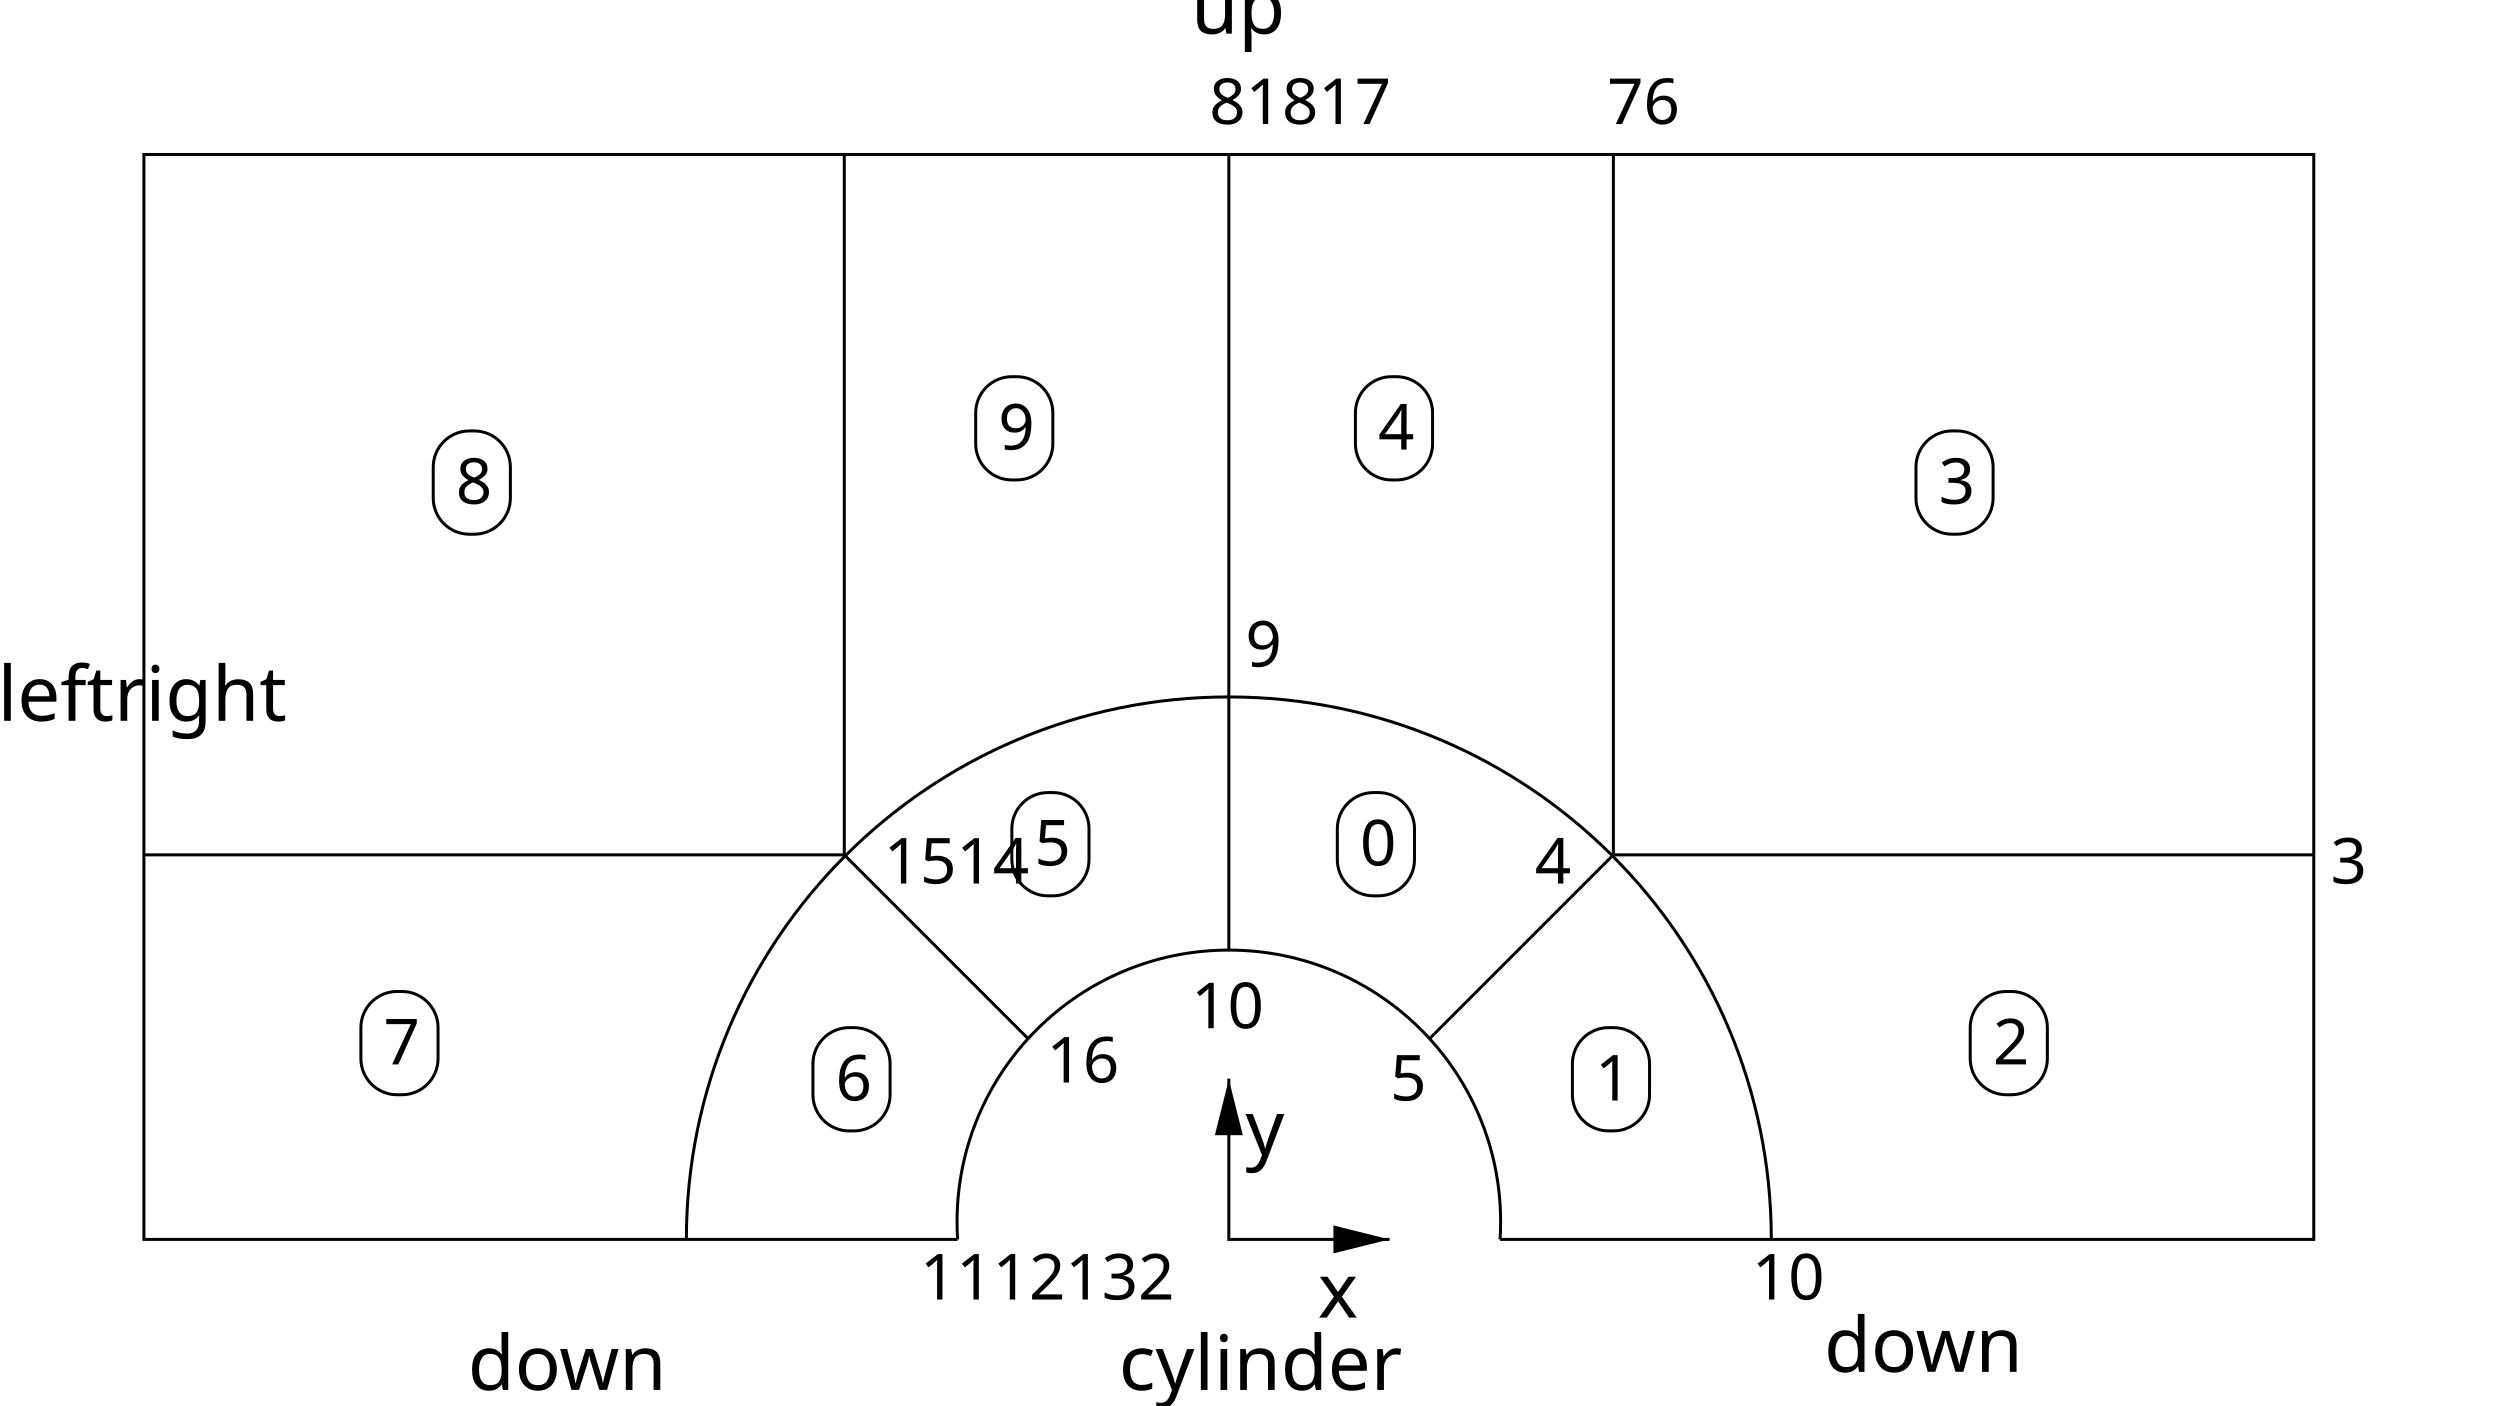
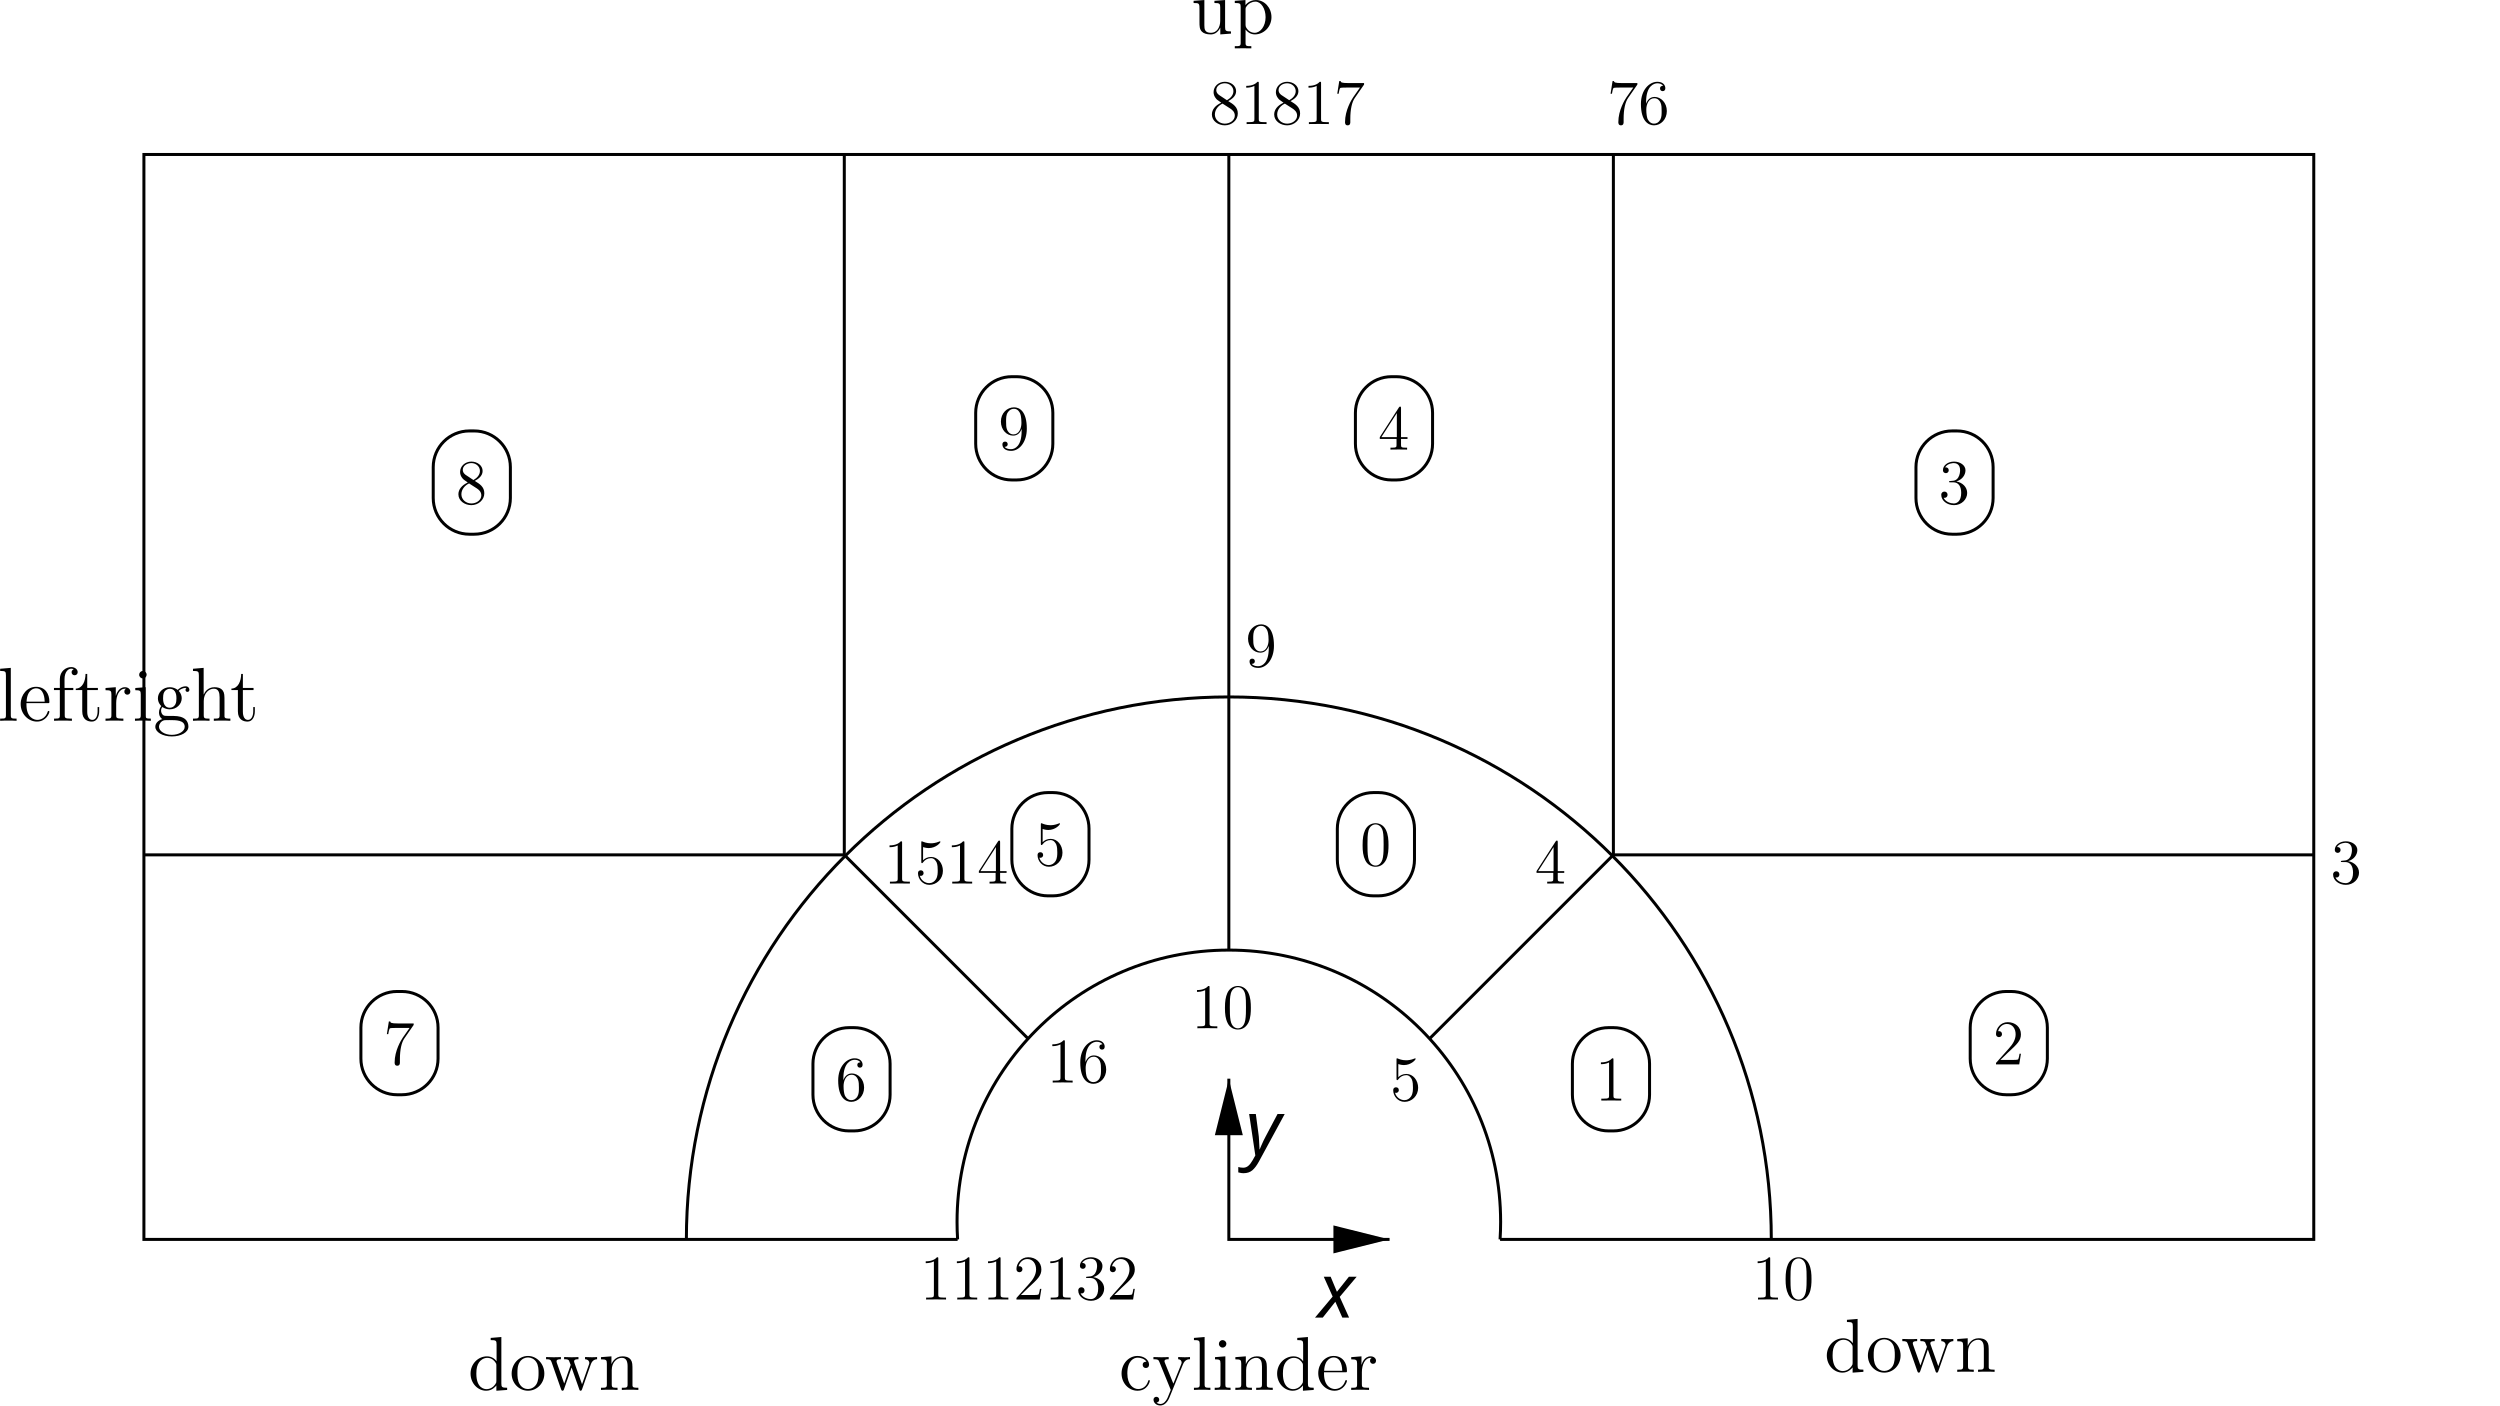
<svg xmlns="http://www.w3.org/2000/svg" id="svg2" version="1.1" width="489.874" height="275.409" xml:space="preserve">
  <defs id="defs6">
    <clipPath clipPathUnits="userSpaceOnUse" id="clipPath116">
      <path d="m 995.398,5611.17 0,-2240 3690.002,0 0,2240 -3690.002,0 z" id="path118" />
    </clipPath>
    <clipPath clipPathUnits="userSpaceOnUse" id="clipPath140">
      <path d="m 995.398,5611.17 0,-2240 3690.002,0 0,2240 -3690.002,0 z m 2191.412,-1988.9 0,37.8 -95.11,0 75.58,-18.9 -75.58,-18.9 95.11,0 z m -242.51,280.31 -37.8,0 0,-95.74 18.9,75.58 18.9,-75.58 0,95.74 z" clip-rule="evenodd" id="path142" />
    </clipPath>
    <clipPath clipPathUnits="userSpaceOnUse" id="clipPath150">
      <path d="m 995.398,5611.17 0,-2240 3690.002,0 0,2240 -3690.002,0 z" id="path152" />
    </clipPath>
  </defs>
  <g id="g10" transform="matrix(1.25,0,0,-1.25,-124.8846,698.0073)">
    <path id="path120" style="fill:none;stroke:#000000;stroke-width:0.472;stroke-linecap:butt;stroke-linejoin:miter;stroke-miterlimit:10;stroke-opacity:1;stroke-dasharray:none" d="m 250.022,364.114 c -0.059,0.915 -0.088,1.832 -0.088,2.749 0,23.531 19.075,42.607 42.606,42.607 23.531,0 42.606,-19.076 42.606,-42.607 0,-0.917 -0.029,-1.834 -0.088,-2.749" />
    <path id="path122" style="fill:none;stroke:#000000;stroke-width:0.472;stroke-linecap:butt;stroke-linejoin:miter;stroke-miterlimit:10;stroke-opacity:1;stroke-dasharray:none" d="m 207.504,364.117 c 0,46.964 38.072,85.037 85.036,85.037 46.964,0 85.037,-38.073 85.037,-85.037" />
    <path id="path124" style="fill:none;stroke:#000000;stroke-width:0.472;stroke-linecap:butt;stroke-linejoin:miter;stroke-miterlimit:10;stroke-opacity:1;stroke-dasharray:none" d="m 335.058,364.117 127.555,0 0,170.073 -340.146,0 0,-170.073 127.555,0" />
    <path id="path126" style="fill:none;stroke:#000000;stroke-width:0.472;stroke-linecap:butt;stroke-linejoin:miter;stroke-miterlimit:10;stroke-opacity:1;stroke-dasharray:none" d="m 292.54,409.47 0,124.72" />
    <path id="path128" style="fill:none;stroke:#000000;stroke-width:0.472;stroke-linecap:butt;stroke-linejoin:miter;stroke-miterlimit:10;stroke-opacity:1;stroke-dasharray:none" d="M 352.821,424.398 324.035,395.612" />
    <path id="path130" style="fill:none;stroke:#000000;stroke-width:0.472;stroke-linecap:butt;stroke-linejoin:miter;stroke-miterlimit:10;stroke-opacity:1;stroke-dasharray:none" d="m 462.613,424.398 -109.792,0 0,109.792" />
    <path id="path132" style="fill:none;stroke:#000000;stroke-width:0.472;stroke-linecap:butt;stroke-linejoin:miter;stroke-miterlimit:10;stroke-opacity:1;stroke-dasharray:none" d="m 122.467,424.398 109.792,0 0,109.792" />
    <path id="path134" style="fill:none;stroke:#000000;stroke-width:0.472;stroke-linecap:butt;stroke-linejoin:miter;stroke-miterlimit:10;stroke-opacity:1;stroke-dasharray:none" d="m 232.259,424.398 28.786,-28.786" />
    <path id="path144" style="fill:none;stroke:#000000;stroke-width:0.472;stroke-linecap:butt;stroke-linejoin:miter;stroke-miterlimit:10;stroke-opacity:1;stroke-dasharray:none" d="m 292.54,389.313 0,-25.196 25.196,0" />
    <path id="path154" style="fill:#000000;fill-opacity:1;fill-rule:evenodd;stroke:none" d="m 294.43,380.684 -1.89,7.558 -1.89,-7.558 3.78,0" />
    <path id="path156" style="fill:none;stroke:#000000;stroke-width:0.472;stroke-linecap:butt;stroke-linejoin:miter;stroke-miterlimit:10;stroke-opacity:1;stroke-dasharray:none" d="m 294.43,380.684 -1.89,7.558 -1.89,-7.558 3.78,0 z" />
    <path id="path158" style="fill:#000000;fill-opacity:1;fill-rule:evenodd;stroke:none" d="m 309.17,362.227 7.558,1.89 -7.558,1.89 0,-3.78" />
    <path id="path160" style="fill:none;stroke:#000000;stroke-width:0.472;stroke-linecap:butt;stroke-linejoin:miter;stroke-miterlimit:10;stroke-opacity:1;stroke-dasharray:none" d="m 309.17,362.227 7.558,1.89 -7.558,1.89 0,-3.78 z" />
    <path id="path162" style="fill:none;stroke:#000000;stroke-width:0.472;stroke-linecap:butt;stroke-linejoin:miter;stroke-miterlimit:10;stroke-opacity:1;stroke-dasharray:none" d="m 318.051,499.357 0,0 c -3.131,0 -5.669,-2.539 -5.669,-5.669 l 0,-4.85 c 0,-3.131 2.538,-5.67 5.669,-5.67 l 0.756,0 c 3.131,0 5.669,2.538 5.669,5.669 l 0,4.851 c 0,3.13 -2.538,5.669 -5.669,5.669 l -0.756,0 z" />
    <path id="path164" style="fill:none;stroke:#000000;stroke-width:0.472;stroke-linecap:butt;stroke-linejoin:miter;stroke-miterlimit:10;stroke-opacity:1;stroke-dasharray:none" d="m 405.922,490.853 0,0 c -3.131,0 -5.669,-2.538 -5.669,-5.669 l 0,-4.85 c 0,-3.131 2.538,-5.67 5.669,-5.67 l 0.756,0 c 3.131,0 5.669,2.539 5.669,5.67 l 0,4.85 c 0,3.13 -2.538,5.669 -5.669,5.669 l -0.756,0 z" />
    <path id="path166" style="fill:none;stroke:#000000;stroke-width:0.472;stroke-linecap:butt;stroke-linejoin:miter;stroke-miterlimit:10;stroke-opacity:1;stroke-dasharray:none" d="m 414.426,402.982 0,0 c -3.131,0 -5.669,-2.538 -5.669,-5.669 l 0,-4.851 c 0,-3.13 2.538,-5.669 5.669,-5.669 l 0.756,0 c 3.13,0 5.669,2.539 5.669,5.669 l 0,4.851 c 0,3.131 -2.539,5.669 -5.669,5.669 l -0.756,0 z" />
    <path id="path168" style="fill:none;stroke:#000000;stroke-width:0.472;stroke-linecap:butt;stroke-linejoin:miter;stroke-miterlimit:10;stroke-opacity:1;stroke-dasharray:none" d="m 315.216,434.162 0,0 c -3.13,0 -5.669,-2.538 -5.669,-5.669 l 0,-4.85 c 0,-3.131 2.539,-5.67 5.669,-5.67 l 0.756,0 c 3.131,0 5.669,2.539 5.669,5.67 l 0,4.85 c 0,3.131 -2.538,5.669 -5.669,5.669 l -0.756,0 z" />
    <path id="path170" style="fill:none;stroke:#000000;stroke-width:0.472;stroke-linecap:butt;stroke-linejoin:miter;stroke-miterlimit:10;stroke-opacity:1;stroke-dasharray:none" d="m 264.195,434.162 0,0 c -3.131,0 -5.67,-2.538 -5.67,-5.669 l 0,-4.85 c 0,-3.131 2.539,-5.67 5.67,-5.67 l 0.755,0 c 3.131,0 5.67,2.539 5.67,5.67 l 0,4.85 c 0,3.131 -2.539,5.669 -5.67,5.669 l -0.755,0 z" />
    <path id="path172" style="fill:none;stroke:#000000;stroke-width:0.472;stroke-linecap:butt;stroke-linejoin:miter;stroke-miterlimit:10;stroke-opacity:1;stroke-dasharray:none" d="m 173.489,490.853 0,0 c -3.131,0 -5.669,-2.538 -5.669,-5.669 l 0,-4.85 c 0,-3.131 2.538,-5.67 5.669,-5.67 l 0.756,0 c 3.131,0 5.669,2.539 5.669,5.67 l 0,4.85 c 0,3.131 -2.538,5.669 -5.669,5.669 l -0.756,0 z" />
    <path id="path174" style="fill:none;stroke:#000000;stroke-width:0.472;stroke-linecap:butt;stroke-linejoin:miter;stroke-miterlimit:10;stroke-opacity:1;stroke-dasharray:none" d="m 162.151,402.982 0,0 c -3.131,0 -5.669,-2.538 -5.669,-5.669 l 0,-4.851 c 0,-3.13 2.538,-5.669 5.669,-5.669 l 0.756,0 c 3.131,0 5.669,2.539 5.669,5.669 l 0,4.851 c 0,3.131 -2.538,5.669 -5.669,5.669 l -0.756,0 z" />
    <path id="path176" style="fill:none;stroke:#000000;stroke-width:0.472;stroke-linecap:butt;stroke-linejoin:miter;stroke-miterlimit:10;stroke-opacity:1;stroke-dasharray:none" d="m 233.014,397.313 0,0 c -3.13,0 -5.669,-2.538 -5.669,-5.669 l 0,-4.851 c 0,-3.131 2.539,-5.669 5.669,-5.669 l 0.756,0 c 3.131,0 5.669,2.538 5.669,5.669 l 0,4.851 c 0,3.131 -2.538,5.669 -5.669,5.669 l -0.756,0 z" />
    <path id="path178" style="fill:none;stroke:#000000;stroke-width:0.472;stroke-linecap:butt;stroke-linejoin:miter;stroke-miterlimit:10;stroke-opacity:1;stroke-dasharray:none" d="m 352.066,397.313 0,0 c -3.131,0 -5.67,-2.538 -5.67,-5.669 l 0,-4.851 c 0,-3.131 2.539,-5.669 5.67,-5.669 l 0.755,0 c 3.131,0 5.67,2.538 5.67,5.669 l 0,4.851 c 0,3.131 -2.539,5.669 -5.67,5.669 l -0.755,0 z" />
    <path id="path180" style="fill:none;stroke:#000000;stroke-width:0.472;stroke-linecap:butt;stroke-linejoin:miter;stroke-miterlimit:10;stroke-opacity:1;stroke-dasharray:none" d="m 258.525,499.357 0,0 c -3.13,0 -5.669,-2.539 -5.669,-5.669 l 0,-4.851 c 0,-3.131 2.539,-5.669 5.669,-5.669 l 0.756,0 c 3.131,0 5.669,2.538 5.669,5.669 l 0,4.851 c 0,3.13 -2.538,5.669 -5.669,5.669 l -0.756,0 z" />
-     <text transform="scale(1,-1)" id="text184" x="374.526" y="-354.694">
-       <tspan style="font-size:9.963px;font-variant:normal;font-weight:normal;writing-mode:lr-tb;fill:#000000;fill-opacity:1;fill-rule:nonzero;stroke:none;font-family:cmr10;-inkscape-font-specification:cmr10" x="374.526 329.166" y="-354.694" id="tspan186">10</tspan>
-       <tspan style="font-size:9.963px;font-variant:normal;font-weight:normal;writing-mode:lr-tb;fill:#000000;fill-opacity:1;fill-rule:nonzero;stroke:none;font-family:cmr10;-inkscape-font-specification:cmr10" x="317.826" y="-385.879" id="tspan188">5</tspan>
-       <tspan style="font-size:9.963px;font-variant:normal;font-weight:normal;writing-mode:lr-tb;fill:#000000;fill-opacity:1;fill-rule:nonzero;stroke:none;font-family:cmr10;-inkscape-font-specification:cmr10" x="340.506" y="-419.899" id="tspan190">4</tspan>
-       <tspan style="font-size:9.963px;font-variant:normal;font-weight:normal;writing-mode:lr-tb;fill:#000000;fill-opacity:1;fill-rule:nonzero;stroke:none;font-family:cmr10;-inkscape-font-specification:cmr10" x="295.146" y="-453.91" id="tspan192">9</tspan>
-       <tspan style="font-size:9.963px;font-variant:normal;font-weight:normal;writing-mode:lr-tb;fill:#000000;fill-opacity:1;fill-rule:nonzero;stroke:none;font-family:cmr10;-inkscape-font-specification:cmr10" x="286.641 291.618" y="-397.219" id="tspan194">10</tspan>
-       <tspan style="font-size:9.963px;font-variant:normal;font-weight:normal;writing-mode:lr-tb;fill:#000000;fill-opacity:1;fill-rule:nonzero;stroke:none;font-family:cmr10;-inkscape-font-specification:cmr10" x="465.237" y="-419.899" id="tspan196">3</tspan>
-       <tspan style="font-size:9.963px;font-variant:normal;font-weight:normal;writing-mode:lr-tb;fill:#000000;fill-opacity:1;fill-rule:nonzero;stroke:none;font-family:cmr10;-inkscape-font-specification:cmr10" x="289.476 227.115 232.092 119.385 124.362" y="-538.96" id="tspan198">81817</tspan>
-       <tspan style="font-size:9.963px;font-variant:normal;font-weight:normal;writing-mode:lr-tb;fill:#000000;fill-opacity:1;fill-rule:nonzero;stroke:none;font-family:cmr10;-inkscape-font-specification:cmr10" x="263.961 268.938" y="-388.714" id="tspan200">16</tspan>
-       <tspan style="font-size:9.963px;font-variant:normal;font-weight:normal;writing-mode:lr-tb;fill:#000000;fill-opacity:1;fill-rule:nonzero;stroke:none;font-family:cmr10;-inkscape-font-specification:cmr10" x="238.446 243.423 110.88 115.857" y="-419.899" id="tspan202">1514</tspan>
-       <tspan style="font-size:9.963px;font-variant:normal;font-weight:normal;writing-mode:lr-tb;fill:#000000;fill-opacity:1;fill-rule:nonzero;stroke:none;font-family:cmr10;-inkscape-font-specification:cmr10" x="244.116 249.093 201.6 206.577 116.55 121.527 459.567" y="-354.694" id="tspan204">1112132</tspan>
-       <tspan style="font-size:9.963px;font-variant:normal;font-weight:normal;writing-mode:lr-tb;fill:#000000;fill-opacity:1;fill-rule:nonzero;stroke:none;font-family:cmr10;-inkscape-font-specification:cmr10" x="351.846 459.567" y="-538.96" id="tspan206">76</tspan>
-       <tspan style="font-size:9.963px;font-variant:normal;font-weight:normal;writing-mode:lr-tb;fill:#000000;fill-opacity:1;fill-rule:nonzero;stroke:none;font-family:cmr10;-inkscape-font-specification:cmr10" x="412.317" y="-391.549" id="tspan208">2</tspan>
-       <tspan style="font-size:9.963px;font-variant:normal;font-weight:normal;writing-mode:lr-tb;fill:#000000;fill-opacity:1;fill-rule:nonzero;stroke:none;font-family:cmr10;-inkscape-font-specification:cmr10" x="403.812" y="-479.425" id="tspan210">3</tspan>
-       <tspan style="font-size:9.963px;font-variant:normal;font-weight:normal;writing-mode:lr-tb;fill:#000000;fill-opacity:1;fill-rule:nonzero;stroke:none;font-family:cmr10;-inkscape-font-specification:cmr10" x="313.101" y="-422.734" id="tspan212">0</tspan>
-       <tspan style="font-size:9.963px;font-variant:normal;font-weight:normal;writing-mode:lr-tb;fill:#000000;fill-opacity:1;fill-rule:nonzero;stroke:none;font-family:cmr10;-inkscape-font-specification:cmr10" x="349.956" y="-385.879" id="tspan214">1</tspan>
-       <tspan style="font-size:9.963px;font-variant:normal;font-weight:normal;writing-mode:lr-tb;fill:#000000;fill-opacity:1;fill-rule:nonzero;stroke:none;font-family:cmr10;-inkscape-font-specification:cmr10" x="315.936" y="-487.93" id="tspan216">4</tspan>
-       <tspan style="font-size:9.963px;font-variant:normal;font-weight:normal;writing-mode:lr-tb;fill:#000000;fill-opacity:1;fill-rule:nonzero;stroke:none;font-family:cmr10;-inkscape-font-specification:cmr10" x="262.071" y="-422.734" id="tspan218">5</tspan>
-       <tspan style="font-size:9.963px;font-variant:normal;font-weight:normal;writing-mode:lr-tb;fill:#000000;fill-opacity:1;fill-rule:nonzero;stroke:none;font-family:cmr10;-inkscape-font-specification:cmr10" x="230.895" y="-385.879" id="tspan220">6</tspan>
-       <tspan style="font-size:9.963px;font-variant:normal;font-weight:normal;writing-mode:lr-tb;fill:#000000;fill-opacity:1;fill-rule:nonzero;stroke:none;font-family:cmr10;-inkscape-font-specification:cmr10" x="160.02" y="-391.549" id="tspan222">7</tspan>
-       <tspan style="font-size:9.963px;font-variant:normal;font-weight:normal;writing-mode:lr-tb;fill:#000000;fill-opacity:1;fill-rule:nonzero;stroke:none;font-family:cmr10;-inkscape-font-specification:cmr10" x="171.36" y="-479.425" id="tspan224">8</tspan>
-       <tspan style="font-size:9.963px;font-variant:normal;font-weight:normal;writing-mode:lr-tb;fill:#000000;fill-opacity:1;fill-rule:nonzero;stroke:none;font-family:cmr10;-inkscape-font-specification:cmr10" x="256.401" y="-487.93" id="tspan226">9</tspan>
+     <text transform="scale(1,-1)" id="text184" x="374.526" y="-354.694" style="-inkscape-font-specification:LMRoman12;font-family:LMRoman12;font-weight:normal;font-style:normal;font-stretch:normal;font-variant:normal;font-size:9.963px;text-anchor:start;text-align:start;writing-mode:lr;line-height:125%">
+       <tspan style="font-size:9.963px;font-variant:normal;font-weight:normal;writing-mode:lr;fill:#000000;fill-opacity:1;fill-rule:nonzero;stroke:none;font-family:LMRoman12;-inkscape-font-specification:LMRoman12;font-style:normal;font-stretch:normal;text-anchor:start;text-align:start;line-height:125%" x="374.526 329.166" y="-354.694" id="tspan186">10</tspan>
+       <tspan style="font-size:9.963px;font-variant:normal;font-weight:normal;writing-mode:lr;fill:#000000;fill-opacity:1;fill-rule:nonzero;stroke:none;font-family:LMRoman12;-inkscape-font-specification:LMRoman12;font-style:normal;font-stretch:normal;text-anchor:start;text-align:start;line-height:125%" x="317.826" y="-385.879" id="tspan188">5</tspan>
+       <tspan style="font-size:9.963px;font-variant:normal;font-weight:normal;writing-mode:lr;fill:#000000;fill-opacity:1;fill-rule:nonzero;stroke:none;font-family:LMRoman12;-inkscape-font-specification:LMRoman12;font-style:normal;font-stretch:normal;text-anchor:start;text-align:start;line-height:125%" x="340.506" y="-419.899" id="tspan190">4</tspan>
+       <tspan style="font-size:9.963px;font-variant:normal;font-weight:normal;writing-mode:lr;fill:#000000;fill-opacity:1;fill-rule:nonzero;stroke:none;font-family:LMRoman12;-inkscape-font-specification:LMRoman12;font-style:normal;font-stretch:normal;text-anchor:start;text-align:start;line-height:125%" x="295.146" y="-453.91" id="tspan192">9</tspan>
+       <tspan style="font-size:9.963px;font-variant:normal;font-weight:normal;writing-mode:lr;fill:#000000;fill-opacity:1;fill-rule:nonzero;stroke:none;font-family:LMRoman12;-inkscape-font-specification:LMRoman12;font-style:normal;font-stretch:normal;text-anchor:start;text-align:start;line-height:125%" x="286.641 291.618" y="-397.219" id="tspan194">10</tspan>
+       <tspan style="font-size:9.963px;font-variant:normal;font-weight:normal;writing-mode:lr;fill:#000000;fill-opacity:1;fill-rule:nonzero;stroke:none;font-family:LMRoman12;-inkscape-font-specification:LMRoman12;font-style:normal;font-stretch:normal;text-anchor:start;text-align:start;line-height:125%" x="465.237" y="-419.899" id="tspan196">3</tspan>
+       <tspan style="font-size:9.963px;font-variant:normal;font-weight:normal;writing-mode:lr;fill:#000000;fill-opacity:1;fill-rule:nonzero;stroke:none;font-family:LMRoman12;-inkscape-font-specification:LMRoman12;font-style:normal;font-stretch:normal;text-anchor:start;text-align:start;line-height:125%" x="289.476 227.115 232.092 119.385 124.362" y="-538.96" id="tspan198">81817</tspan>
+       <tspan style="font-size:9.963px;font-variant:normal;font-weight:normal;writing-mode:lr;fill:#000000;fill-opacity:1;fill-rule:nonzero;stroke:none;font-family:LMRoman12;-inkscape-font-specification:LMRoman12;font-style:normal;font-stretch:normal;text-anchor:start;text-align:start;line-height:125%" x="263.961 268.938" y="-388.714" id="tspan200">16</tspan>
+       <tspan style="font-size:9.963px;font-variant:normal;font-weight:normal;writing-mode:lr;fill:#000000;fill-opacity:1;fill-rule:nonzero;stroke:none;font-family:LMRoman12;-inkscape-font-specification:LMRoman12;font-style:normal;font-stretch:normal;text-anchor:start;text-align:start;line-height:125%" x="238.446 243.423 110.88 115.857" y="-419.899" id="tspan202">1514</tspan>
+       <tspan style="font-size:9.963px;font-variant:normal;font-weight:normal;writing-mode:lr;fill:#000000;fill-opacity:1;fill-rule:nonzero;stroke:none;font-family:LMRoman12;-inkscape-font-specification:LMRoman12;font-style:normal;font-stretch:normal;text-anchor:start;text-align:start;line-height:125%" x="244.116 249.093 201.6 206.577 116.55 121.527 459.567" y="-354.694" id="tspan204">1112132</tspan>
+       <tspan style="font-size:9.963px;font-variant:normal;font-weight:normal;writing-mode:lr;fill:#000000;fill-opacity:1;fill-rule:nonzero;stroke:none;font-family:LMRoman12;-inkscape-font-specification:LMRoman12;font-style:normal;font-stretch:normal;text-anchor:start;text-align:start;line-height:125%" x="351.846 459.567" y="-538.96" id="tspan206">76</tspan>
+       <tspan style="font-size:9.963px;font-variant:normal;font-weight:normal;writing-mode:lr;fill:#000000;fill-opacity:1;fill-rule:nonzero;stroke:none;font-family:LMRoman12;-inkscape-font-specification:LMRoman12;font-style:normal;font-stretch:normal;text-anchor:start;text-align:start;line-height:125%" x="412.317" y="-391.549" id="tspan208">2</tspan>
+       <tspan style="font-size:9.963px;font-variant:normal;font-weight:normal;writing-mode:lr;fill:#000000;fill-opacity:1;fill-rule:nonzero;stroke:none;font-family:LMRoman12;-inkscape-font-specification:LMRoman12;font-style:normal;font-stretch:normal;text-anchor:start;text-align:start;line-height:125%" x="403.812" y="-479.425" id="tspan210">3</tspan>
+       <tspan style="font-size:9.963px;font-variant:normal;font-weight:normal;writing-mode:lr;fill:#000000;fill-opacity:1;fill-rule:nonzero;stroke:none;font-family:LMRoman12;-inkscape-font-specification:LMRoman12;font-style:normal;font-stretch:normal;text-anchor:start;text-align:start;line-height:125%" x="313.101" y="-422.734" id="tspan212">0</tspan>
+       <tspan style="font-size:9.963px;font-variant:normal;font-weight:normal;writing-mode:lr;fill:#000000;fill-opacity:1;fill-rule:nonzero;stroke:none;font-family:LMRoman12;-inkscape-font-specification:LMRoman12;font-style:normal;font-stretch:normal;text-anchor:start;text-align:start;line-height:125%" x="349.956" y="-385.879" id="tspan214">1</tspan>
+       <tspan style="font-size:9.963px;font-variant:normal;font-weight:normal;writing-mode:lr;fill:#000000;fill-opacity:1;fill-rule:nonzero;stroke:none;font-family:LMRoman12;-inkscape-font-specification:LMRoman12;font-style:normal;font-stretch:normal;text-anchor:start;text-align:start;line-height:125%" x="315.936" y="-487.93" id="tspan216">4</tspan>
+       <tspan style="font-size:9.963px;font-variant:normal;font-weight:normal;writing-mode:lr;fill:#000000;fill-opacity:1;fill-rule:nonzero;stroke:none;font-family:LMRoman12;-inkscape-font-specification:LMRoman12;font-style:normal;font-stretch:normal;text-anchor:start;text-align:start;line-height:125%" x="262.071" y="-422.734" id="tspan218">5</tspan>
+       <tspan style="font-size:9.963px;font-variant:normal;font-weight:normal;writing-mode:lr;fill:#000000;fill-opacity:1;fill-rule:nonzero;stroke:none;font-family:LMRoman12;-inkscape-font-specification:LMRoman12;font-style:normal;font-stretch:normal;text-anchor:start;text-align:start;line-height:125%" x="230.895" y="-385.879" id="tspan220">6</tspan>
+       <tspan style="font-size:9.963px;font-variant:normal;font-weight:normal;writing-mode:lr;fill:#000000;fill-opacity:1;fill-rule:nonzero;stroke:none;font-family:LMRoman12;-inkscape-font-specification:LMRoman12;font-style:normal;font-stretch:normal;text-anchor:start;text-align:start;line-height:125%" x="160.02" y="-391.549" id="tspan222">7</tspan>
+       <tspan style="font-size:9.963px;font-variant:normal;font-weight:normal;writing-mode:lr;fill:#000000;fill-opacity:1;fill-rule:nonzero;stroke:none;font-family:LMRoman12;-inkscape-font-specification:LMRoman12;font-style:normal;font-stretch:normal;text-anchor:start;text-align:start;line-height:125%" x="171.36" y="-479.425" id="tspan224">8</tspan>
+       <tspan style="font-size:9.963px;font-variant:normal;font-weight:normal;writing-mode:lr;fill:#000000;fill-opacity:1;fill-rule:nonzero;stroke:none;font-family:LMRoman12;-inkscape-font-specification:LMRoman12;font-style:normal;font-stretch:normal;text-anchor:start;text-align:start;line-height:125%" x="256.401" y="-487.93" id="tspan226">9</tspan>
    </text>
-     <text transform="scale(1,-1)" id="text234" x="173.25" y="-340.519">
-       <tspan style="font-size:11.955px;font-variant:normal;font-weight:normal;writing-mode:lr-tb;fill:#000000;fill-opacity:1;fill-rule:nonzero;stroke:none;font-family:cmr12;-inkscape-font-specification:cmr12" x="173.25 179.757 185.283 193.734" y="-340.519" id="tspan236">down</tspan>
-       <tspan style="font-size:11.955px;font-variant:normal;font-weight:normal;writing-mode:lr-tb;fill:#000000;fill-opacity:1;fill-rule:nonzero;stroke:none;font-family:cmr12;-inkscape-font-specification:cmr12" x="385.857 392.364 397.89 406.341" y="-343.354" id="tspan238">down</tspan>
-       <tspan style="font-size:11.955px;font-variant:normal;font-weight:normal;writing-mode:lr-tb;fill:#000000;fill-opacity:1;fill-rule:nonzero;stroke:none;font-family:cmr12;-inkscape-font-specification:cmr12" x="99.54 102.789 107.991 111.564 468.072 472.626 475.875 481.725 487.908" y="-445.414" id="tspan240">leftright</tspan>
-       <tspan style="font-size:11.955px;font-variant:normal;font-weight:normal;writing-mode:lr-tb;fill:#000000;fill-opacity:1;fill-rule:nonzero;stroke:none;font-family:cmr12;-inkscape-font-specification:cmr12" x="275.301 280.503 286.677 289.926 293.175 299.682 306.189 311.391" y="-340.519" id="tspan242">cylinder</tspan>
-       <tspan style="font-size:11.955px;font-variant:normal;font-weight:normal;writing-mode:lr-tb;fill:#000000;fill-opacity:1;fill-rule:nonzero;stroke:none;font-family:cmr12;-inkscape-font-specification:cmr12" x="286.641 293.148" y="-553.135" id="tspan244">up</tspan>
+     <text transform="scale(1,-1)" id="text234" x="173.25" y="-340.519" style="-inkscape-font-specification:LMRoman12;font-family:LMRoman12;font-weight:normal;font-style:normal;font-stretch:normal;font-variant:normal;font-size:11.955px;text-anchor:start;text-align:start;writing-mode:lr;line-height:125%">
+       <tspan style="font-size:11.955px;font-variant:normal;font-weight:normal;writing-mode:lr;fill:#000000;fill-opacity:1;fill-rule:nonzero;stroke:none;font-family:LMRoman12;-inkscape-font-specification:LMRoman12;font-style:normal;font-stretch:normal;text-anchor:start;text-align:start;line-height:125%" x="173.25 179.757 185.283 193.734" y="-340.519" id="tspan236">down</tspan>
+       <tspan style="font-size:11.955px;font-variant:normal;font-weight:normal;writing-mode:lr;fill:#000000;fill-opacity:1;fill-rule:nonzero;stroke:none;font-family:LMRoman12;-inkscape-font-specification:LMRoman12;font-style:normal;font-stretch:normal;text-anchor:start;text-align:start;line-height:125%" x="385.857 392.364 397.89 406.341" y="-343.354" id="tspan238">down</tspan>
+       <tspan style="font-size:11.955px;font-variant:normal;font-weight:normal;writing-mode:lr;fill:#000000;fill-opacity:1;fill-rule:nonzero;stroke:none;font-family:LMRoman12;-inkscape-font-specification:LMRoman12;font-style:normal;font-stretch:normal;text-anchor:start;text-align:start;line-height:125%" x="99.54 102.789 107.991 111.564 468.072 472.626 475.875 481.725 487.908" y="-445.414" id="tspan240">leftright</tspan>
+       <tspan style="font-size:11.955px;font-variant:normal;font-weight:normal;writing-mode:lr;fill:#000000;fill-opacity:1;fill-rule:nonzero;stroke:none;font-family:LMRoman12;-inkscape-font-specification:LMRoman12;font-style:normal;font-stretch:normal;text-anchor:start;text-align:start;line-height:125%" x="275.301 280.503 286.677 289.926 293.175 299.682 306.189 311.391" y="-340.519" id="tspan242">cylinder</tspan>
+       <tspan style="font-size:11.955px;font-variant:normal;font-weight:normal;writing-mode:lr;fill:#000000;fill-opacity:1;fill-rule:nonzero;stroke:none;font-family:LMRoman12;-inkscape-font-specification:LMRoman12;font-style:normal;font-stretch:normal;text-anchor:start;text-align:start;line-height:125%" x="286.641 293.148" y="-553.135" id="tspan244">up</tspan>
    </text>
-     <text transform="scale(1,-1)" id="text228" x="295.146" y="-377.374">
-       <tspan style="font-size:11.955px;font-variant:normal;font-weight:normal;writing-mode:lr-tb;fill:#000000;fill-opacity:1;fill-rule:nonzero;stroke:none;font-family:cmmi12;-inkscape-font-specification:cmmi12" x="295.146" y="-377.374" id="tspan230">y</tspan>
-       <tspan style="font-size:11.955px;font-variant:normal;font-weight:normal;writing-mode:lr-tb;fill:#000000;fill-opacity:1;fill-rule:nonzero;stroke:none;font-family:cmmi12;-inkscape-font-specification:cmmi12" x="306.486" y="-351.859" id="tspan232">x</tspan>
+     <text transform="scale(1,-1)" id="text228" x="295.146" y="-377.374" style="-inkscape-font-specification:LMMathItalic12 Italic;font-family:LMMathItalic12;font-weight:normal;font-style:italic;font-stretch:normal;font-variant:normal;font-size:11.955px;text-anchor:start;text-align:start;writing-mode:lr;line-height:125%">
+       <tspan style="font-size:11.955px;font-variant:normal;font-weight:normal;writing-mode:lr;fill:#000000;fill-opacity:1;fill-rule:nonzero;stroke:none;font-family:LMMathItalic12;-inkscape-font-specification:LMMathItalic12 Italic;font-style:italic;font-stretch:normal;text-anchor:start;text-align:start;line-height:125%" x="295.146" y="-377.374" id="tspan230">y</tspan>
+       <tspan style="font-size:11.955px;font-variant:normal;font-weight:normal;writing-mode:lr;fill:#000000;fill-opacity:1;fill-rule:nonzero;stroke:none;font-family:LMMathItalic12;-inkscape-font-specification:LMMathItalic12 Italic;font-style:italic;font-stretch:normal;text-anchor:start;text-align:start;line-height:125%" x="306.486" y="-351.859" id="tspan232">x</tspan>
    </text>
  </g>
</svg>
